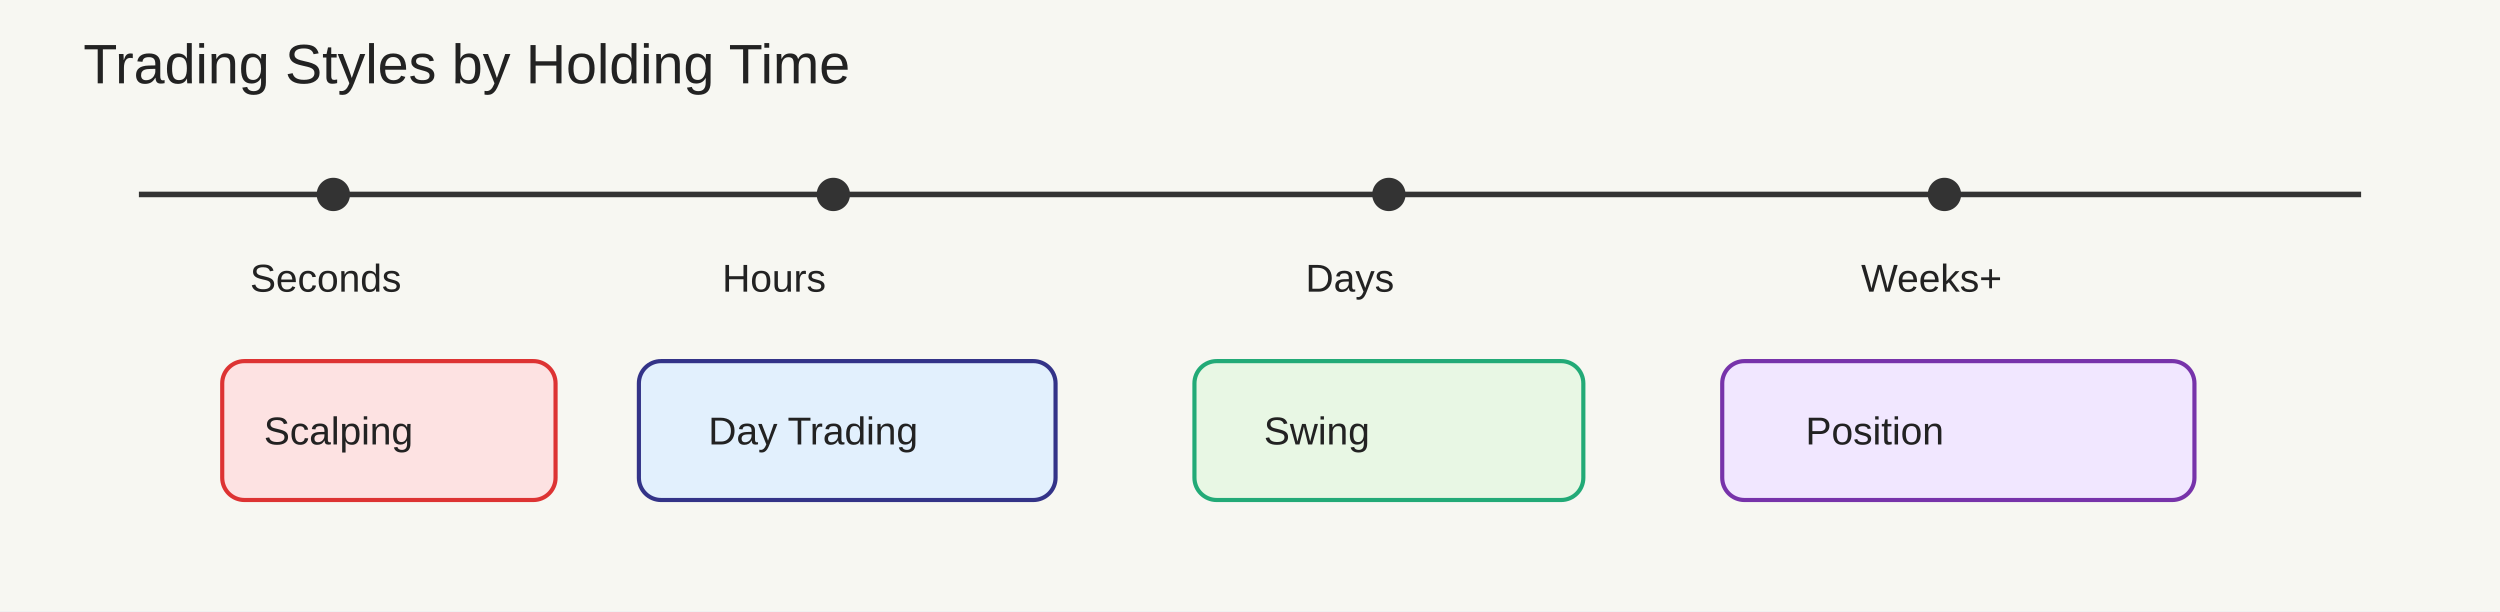
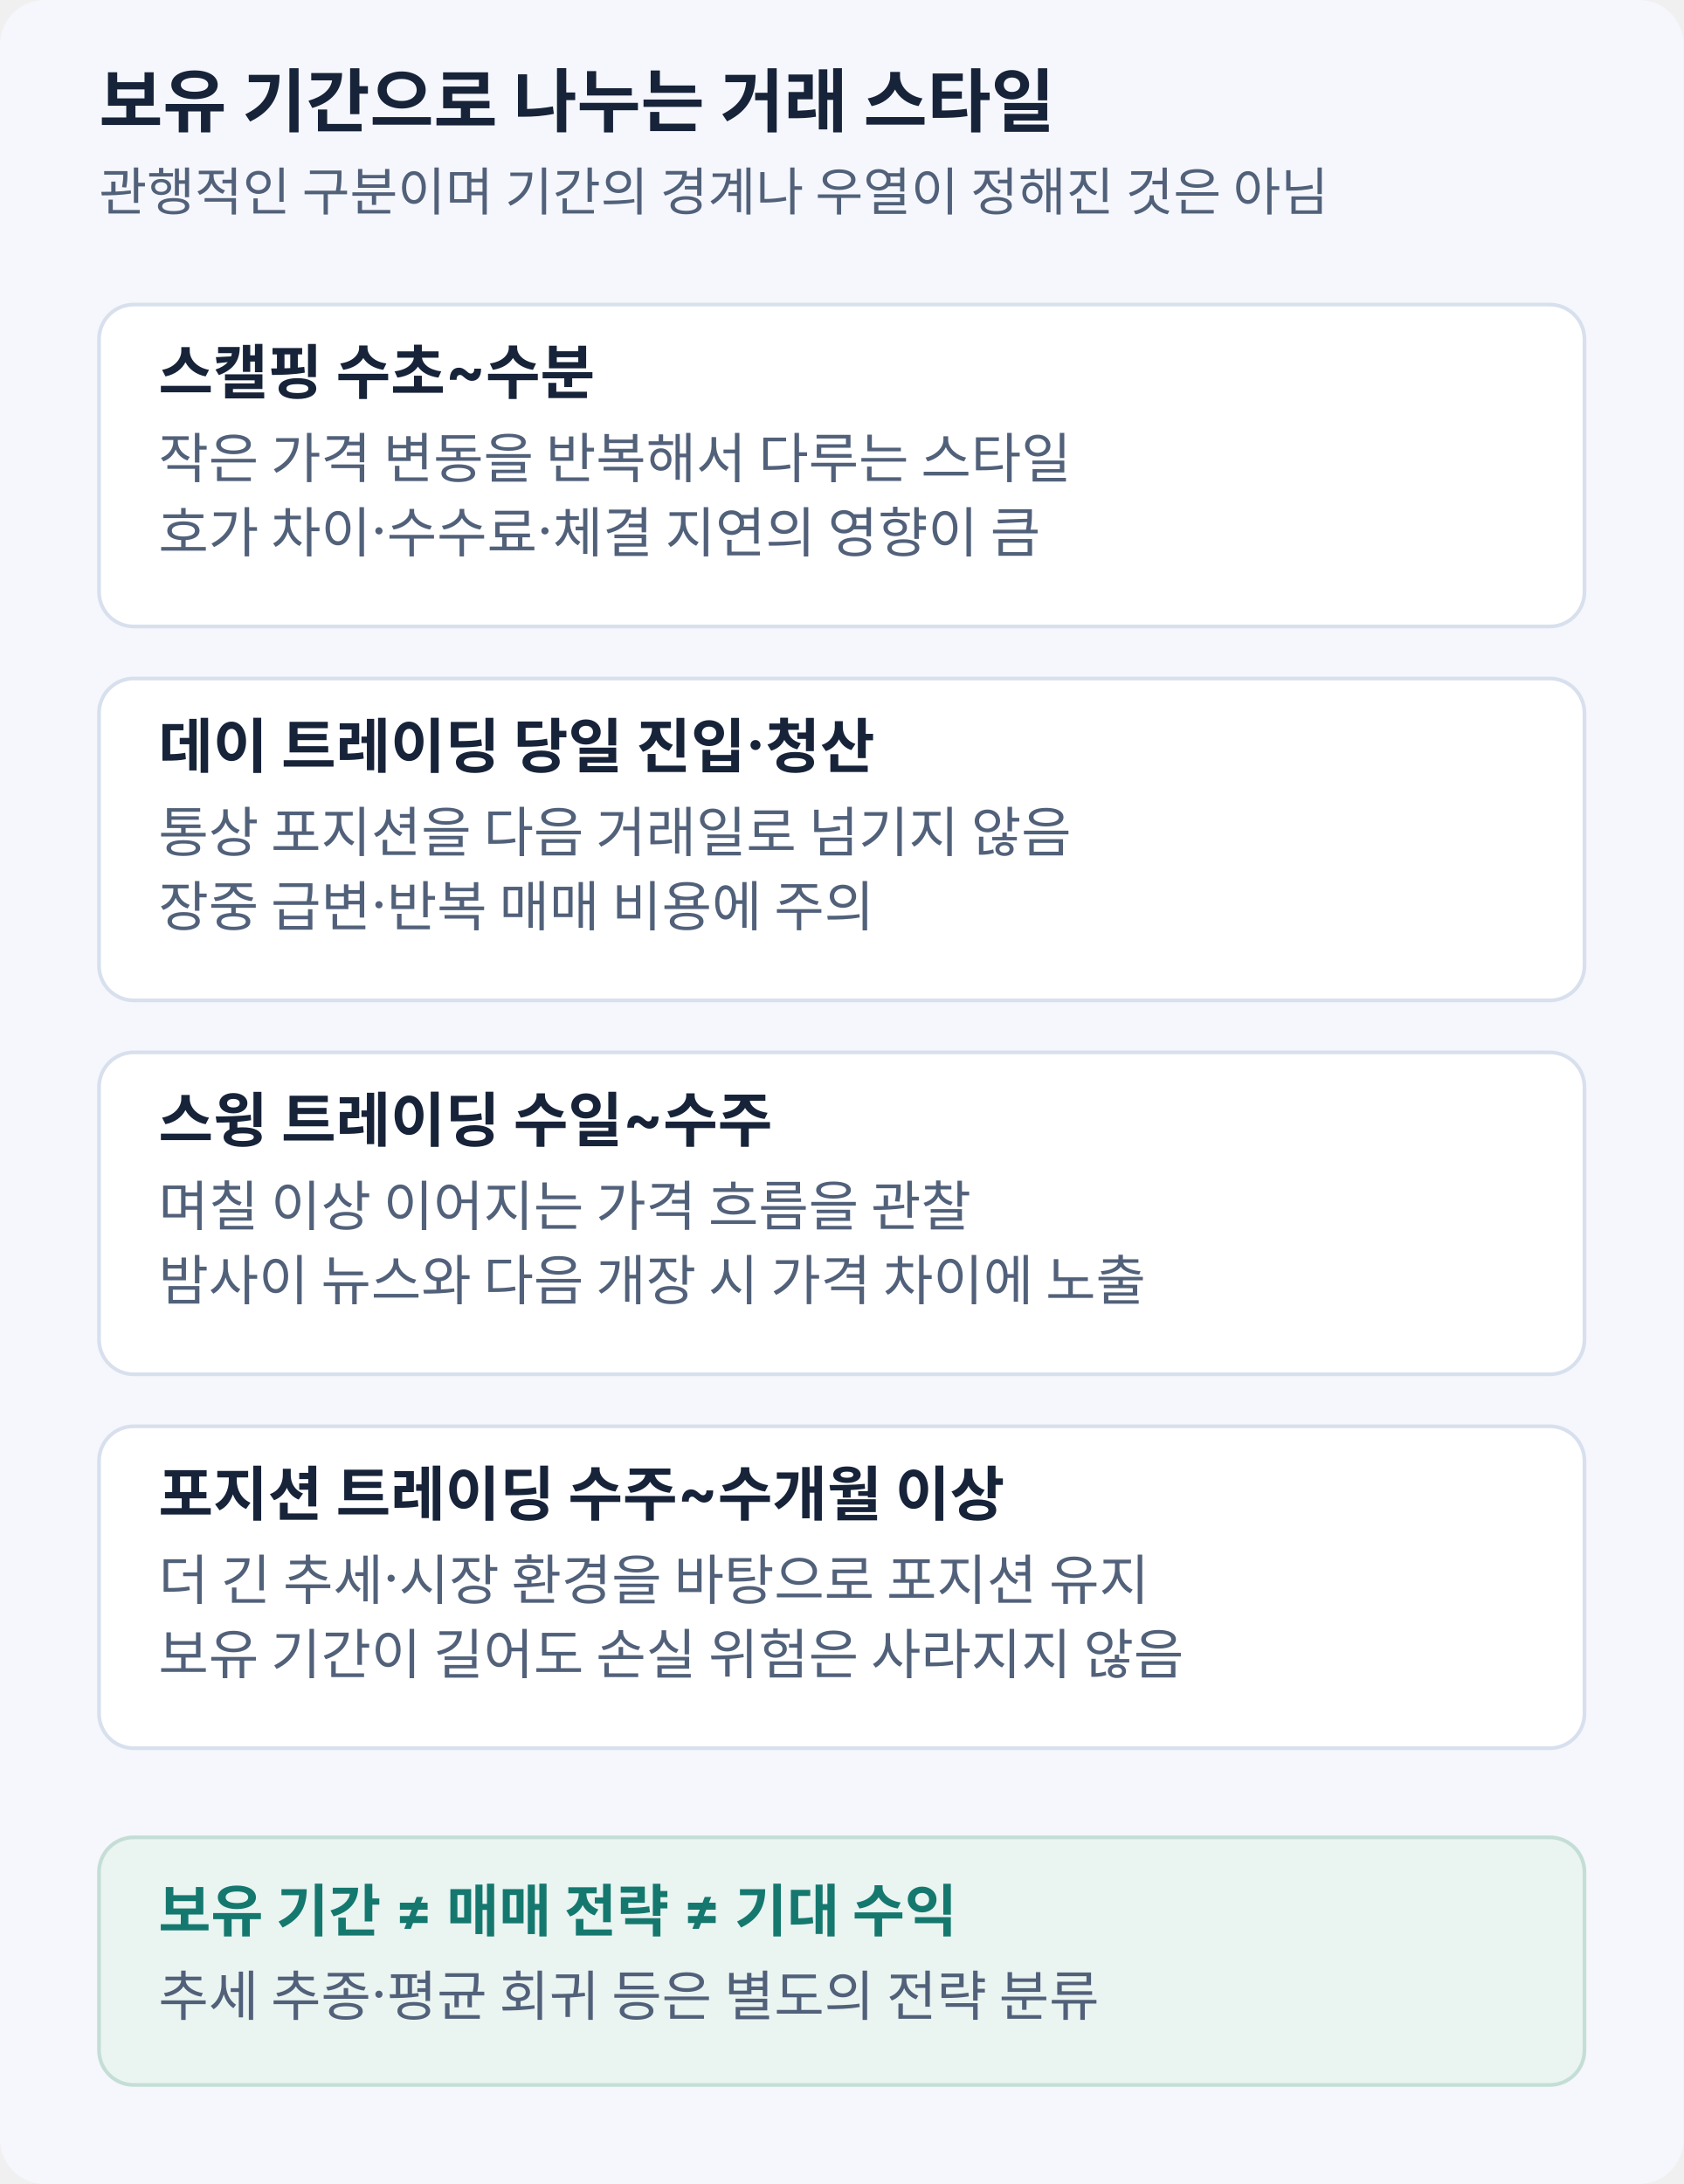
- <svg xmlns="http://www.w3.org/2000/svg" width="900" height="220" viewBox="0 0 900 220">
-   <rect width="900" height="220" fill="#f7f7f2" />
-   <text x="30" y="30" font-family="Arial, Helvetica, sans-serif" font-size="20" fill="#222">Trading Styles by Holding Time</text>
-   <line x1="50" y1="70" x2="850" y2="70" stroke="#333" stroke-width="2" />
-   <circle cx="120" cy="70" r="6" fill="#333" />
-   <circle cx="300" cy="70" r="6" fill="#333" />
-   <circle cx="500" cy="70" r="6" fill="#333" />
-   <circle cx="700" cy="70" r="6" fill="#333" />
-   <text x="90" y="105" font-family="Arial, Helvetica, sans-serif" font-size="14" fill="#222">Seconds</text>
-   <text x="260" y="105" font-family="Arial, Helvetica, sans-serif" font-size="14" fill="#222">Hours</text>
-   <text x="470" y="105" font-family="Arial, Helvetica, sans-serif" font-size="14" fill="#222">Days</text>
-   <text x="670" y="105" font-family="Arial, Helvetica, sans-serif" font-size="14" fill="#222">Weeks+</text>
-   <rect x="80" y="130" width="120" height="50" rx="8" fill="#fde2e2" stroke="#d33" stroke-width="1.5" />
-   <text x="95" y="160" font-family="Arial, Helvetica, sans-serif" font-size="14" fill="#222">Scalping</text>
-   <rect x="230" y="130" width="150" height="50" rx="8" fill="#e2f0fd" stroke="#338" stroke-width="1.5" />
-   <text x="255" y="160" font-family="Arial, Helvetica, sans-serif" font-size="14" fill="#222">Day Trading</text>
-   <rect x="430" y="130" width="140" height="50" rx="8" fill="#e8f7e4" stroke="#2a7" stroke-width="1.5" />
-   <text x="455" y="160" font-family="Arial, Helvetica, sans-serif" font-size="14" fill="#222">Swing</text>
-   <rect x="620" y="130" width="170" height="50" rx="8" fill="#f1e7ff" stroke="#73a" stroke-width="1.5" />
-   <text x="650" y="160" font-family="Arial, Helvetica, sans-serif" font-size="14" fill="#222">Position</text>
+ <svg xmlns="http://www.w3.org/2000/svg" width="680" height="882" viewBox="0 0 680 882" role="img" aria-labelledby="title description">
+   <defs>
+     <marker id="arrow" viewBox="0 0 10 10" refX="9" refY="5" markerWidth="8" markerHeight="8" orient="auto-start-reverse">
+       <path d="M 0 0 L 10 5 L 0 10 Z" fill="#6c7e9c" />
+     </marker>
+   </defs>
+   <rect width="680" height="882" rx="18" fill="#f5f7fc" />
+   <g font-family="system-ui, -apple-system, BlinkMacSystemFont, 'Segoe UI', sans-serif">
+     <text x="40" y="51" font-size="28" fill="#172339" font-weight="700">보유 기간으로 나누는 거래 스타일</text>
+     <text x="40" y="85" font-size="21" fill="#52617a" font-weight="400">관행적인 구분이며 기간의 경계나 우열이 정해진 것은 아님</text>
+     <rect x="40" y="123" width="600" height="130" rx="14" fill="#fff" stroke="#d8e0ee" stroke-width="1.5" />
+     <text x="64" y="159" font-size="24" fill="#172339" font-weight="700">스캘핑  수초~수분</text>
+     <text x="64" y="193" font-size="22" fill="#52617a" font-weight="400">작은 가격 변동을 반복해서 다루는 스타일</text>
+     <text x="64" y="223" font-size="22" fill="#52617a" font-weight="400">호가 차이·수수료·체결 지연의 영향이 큼</text>
+     <rect x="40" y="274" width="600" height="130" rx="14" fill="#fff" stroke="#d8e0ee" stroke-width="1.5" />
+     <text x="64" y="310" font-size="24" fill="#172339" font-weight="700">데이 트레이딩  당일 진입·청산</text>
+     <text x="64" y="344" font-size="22" fill="#52617a" font-weight="400">통상 포지션을 다음 거래일로 넘기지 않음</text>
+     <text x="64" y="374" font-size="22" fill="#52617a" font-weight="400">장중 급변·반복 매매 비용에 주의</text>
+     <rect x="40" y="425" width="600" height="130" rx="14" fill="#fff" stroke="#d8e0ee" stroke-width="1.5" />
+     <text x="64" y="461" font-size="24" fill="#172339" font-weight="700">스윙 트레이딩  수일~수주</text>
+     <text x="64" y="495" font-size="22" fill="#52617a" font-weight="400">며칠 이상 이어지는 가격 흐름을 관찰</text>
+     <text x="64" y="525" font-size="22" fill="#52617a" font-weight="400">밤사이 뉴스와 다음 개장 시 가격 차이에 노출</text>
+     <rect x="40" y="576" width="600" height="130" rx="14" fill="#fff" stroke="#d8e0ee" stroke-width="1.5" />
+     <text x="64" y="612" font-size="24" fill="#172339" font-weight="700">포지션 트레이딩  수주~수개월 이상</text>
+     <text x="64" y="646" font-size="22" fill="#52617a" font-weight="400">더 긴 추세·시장 환경을 바탕으로 포지션 유지</text>
+     <text x="64" y="676" font-size="22" fill="#52617a" font-weight="400">보유 기간이 길어도 손실 위험은 사라지지 않음</text>
+     <rect x="40" y="742" width="600" height="100" rx="14" fill="#eaf4f1" stroke="#c4ded6" stroke-width="1.5" />
+     <text x="64" y="780" font-size="23" fill="#15786f" font-weight="700">보유 기간 ≠ 매매 전략 ≠ 기대 수익</text>
+     <text x="64" y="814" font-size="22" fill="#52617a" font-weight="400">추세 추종·평균 회귀 등은 별도의 전략 분류</text>
+   </g>
</svg>
